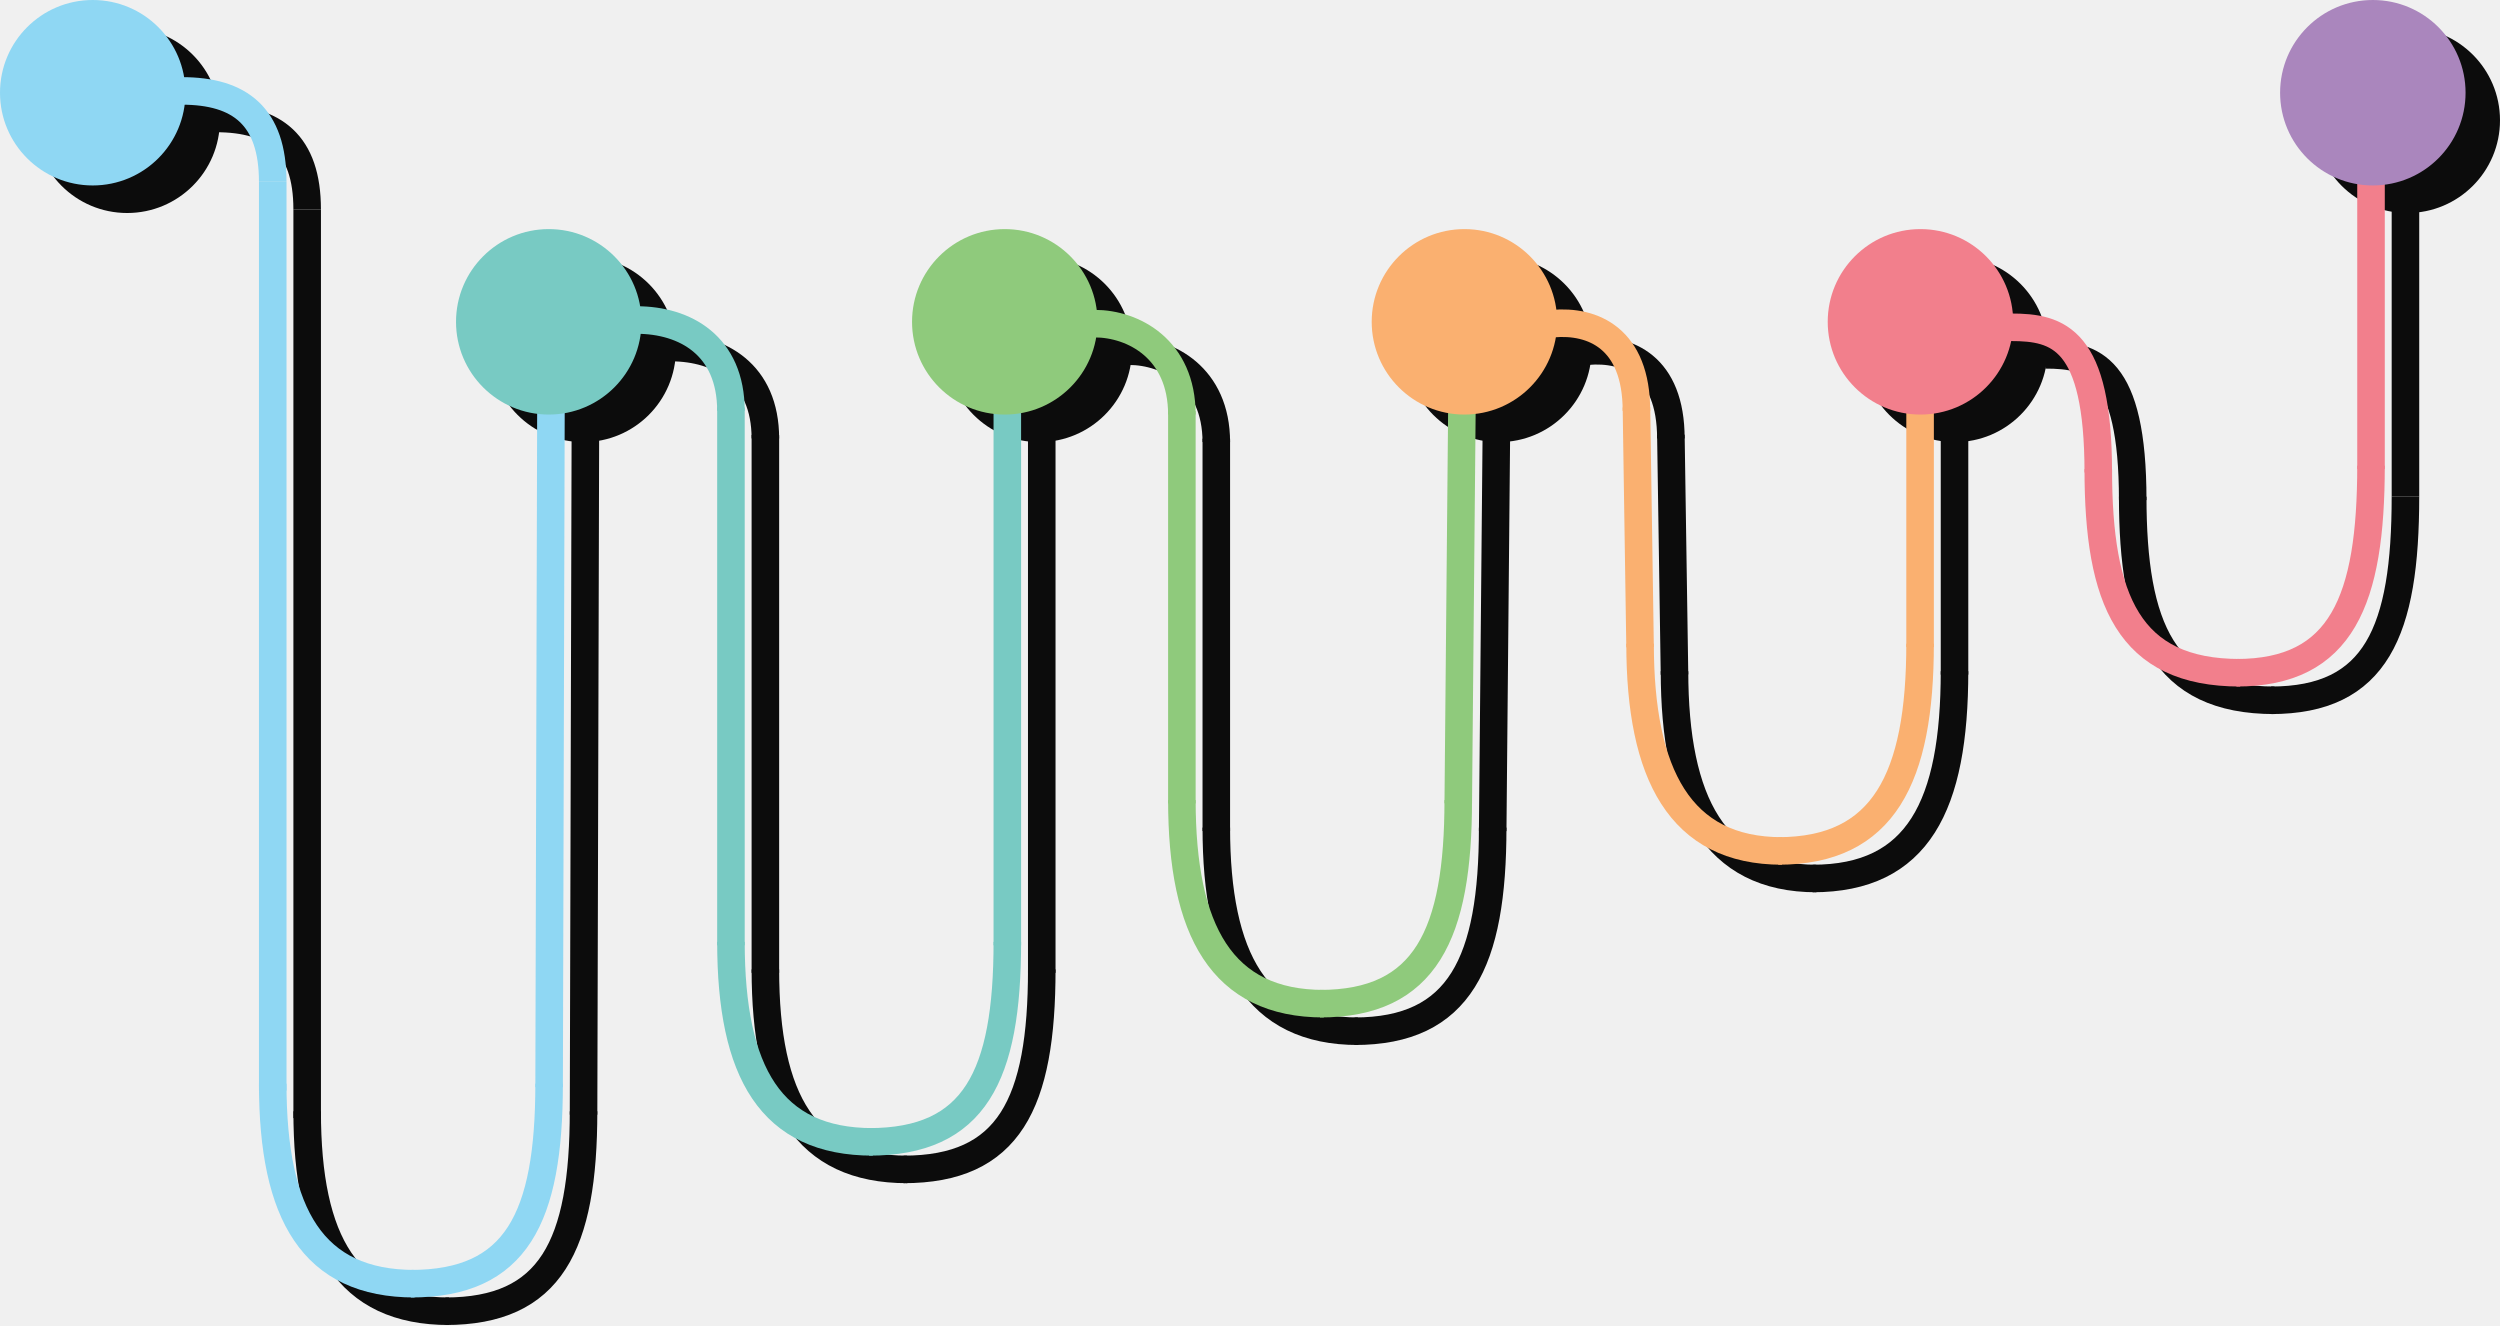
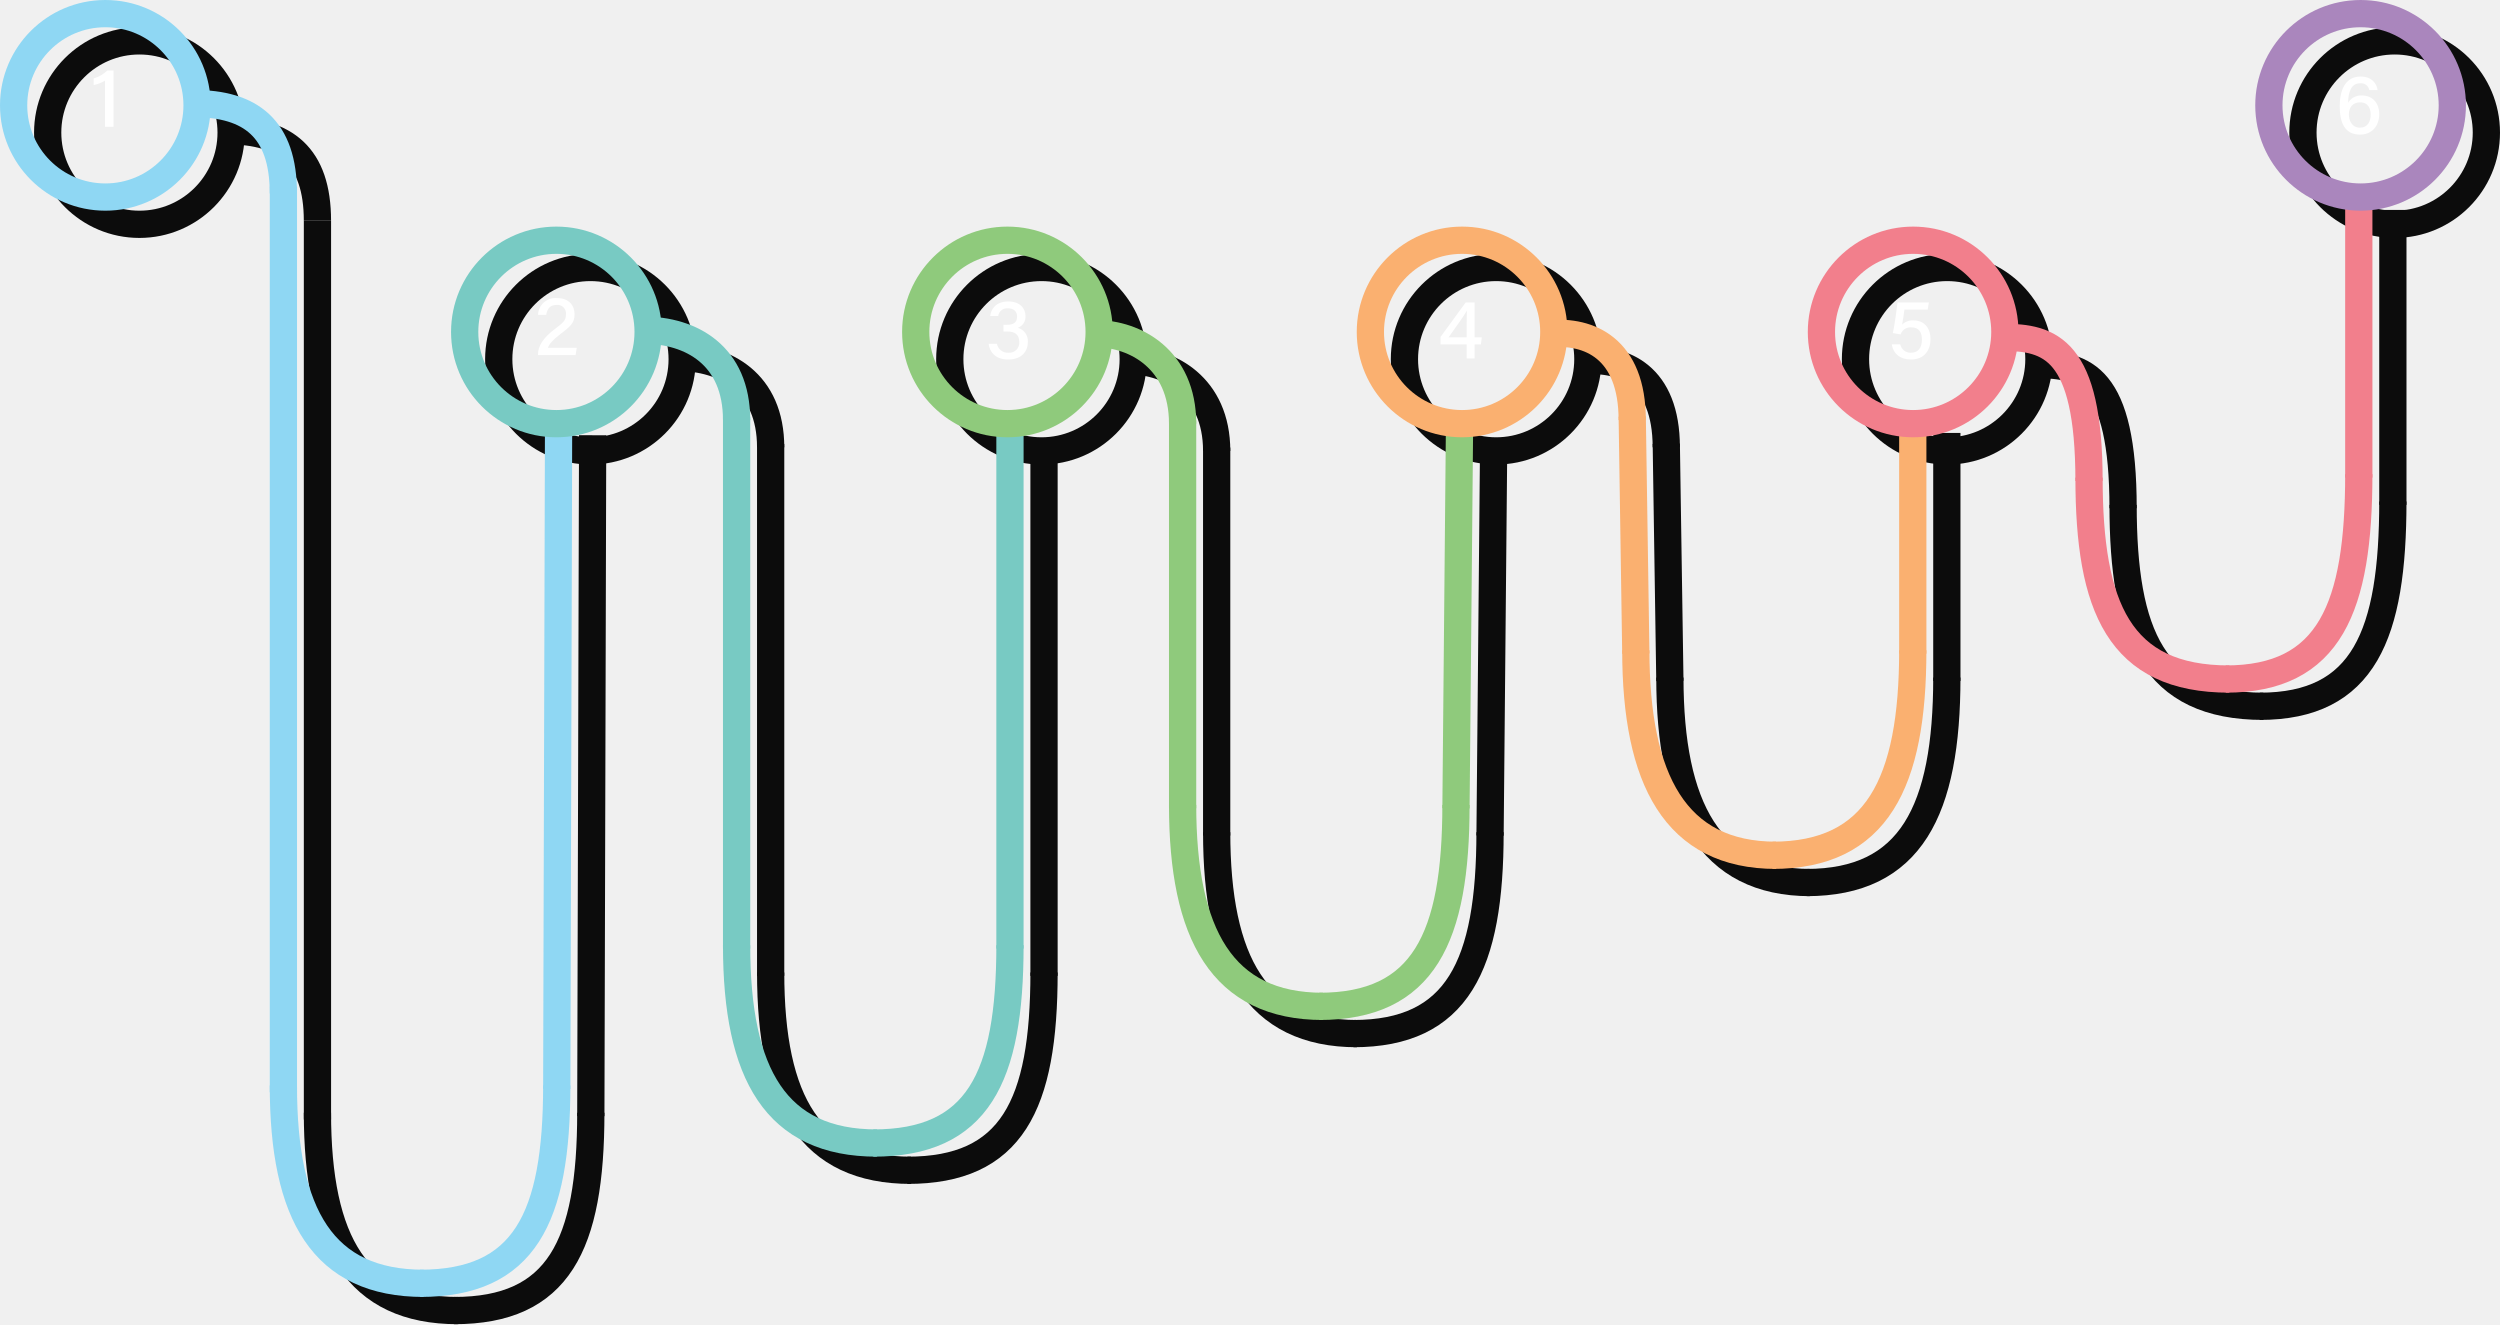
- <svg xmlns="http://www.w3.org/2000/svg" viewBox="0 0 726 384.785">
+ <svg xmlns="http://www.w3.org/2000/svg" viewBox="0 0 734 388.785">
  <defs>
-     <style>.a,.b,.d,.e,.f,.g,.h,.j{fill:none;stroke-miterlimit:10;}.a,.b{stroke:#0c0c0c;}.a,.d{stroke-width:6px;}.b,.e,.f,.g,.h,.j{stroke-width:8px;}.c{fill:#0c0c0c;}.d,.j{stroke:#8fd7f3;}.e{stroke:#f27f8c;}.f{stroke:#fab070;}.g{stroke:#8fca7c;}.h{stroke:#78cac3;}.i{fill:#8fd7f3;}.k{fill:#f27f8c;}.l{fill:#fab070;}.m{fill:#8fca7c;}.n{fill:#78cac3;}.o{fill:#aa86bd;}</style>
+     <style>.a,.b,.c,.d,.e,.f,.g,.h,.i{fill:none;stroke-miterlimit:10;}.a,.b{stroke:#0c0c0c;}.a,.c{stroke-width:6px;}.b,.d,.e,.f,.g,.h,.i{stroke-width:8px;}.c,.h{stroke:#8fd7f3;}.d{stroke:#f27f8c;}.e{stroke:#fab070;}.f{stroke:#8fca7c;}.g{stroke:#78cac3;}.i{stroke:#aa86bd;}.j{fill:#fff;}</style>
  </defs>
-   <path class="a" d="M136.661,738.935" transform="translate(-20 -378.215)" />
-   <line class="b" x1="698.543" y1="57.634" x2="698.543" y2="144.23" />
-   <path class="b" d="M639.339,522.445c0,38.018,8.8,59.139,41.186,59.139" transform="translate(-20 -378.215)" />
-   <path class="b" d="M679.469,581.584c30.625,0,39.074-20.065,39.074-59.139" transform="translate(-20 -378.215)" />
-   <path class="b" d="M613.994,481.26c13.729,0,25.345,3.112,25.345,42.185" transform="translate(-20 -378.215)" />
-   <path class="b" d="M639.339,523.5" transform="translate(-20 -378.215)" />
-   <path class="b" d="M638.283,505.549" transform="translate(-20 -378.215)" />
-   <line class="b" x1="567.593" y1="123.109" x2="567.593" y2="195.92" />
-   <path class="b" d="M506.277,573.136c0,38.017,11.617,60.194,41.186,60.194" transform="translate(-20 -378.215)" />
-   <path class="b" d="M546.407,633.33c30.625,0,41.186-21.121,41.186-60.194" transform="translate(-20 -378.215)" />
-   <path class="b" d="M480.932,480.2c11.617-1.057,24.289,4.224,24.289,25.345" transform="translate(-20 -378.215)" />
-   <line class="b" x1="485.221" y1="126.277" x2="486.277" y2="195.92" />
-   <line class="b" x1="434.531" y1="127.333" x2="433.475" y2="241.33" />
-   <path class="b" d="M373.215,618.546c0,38.017,11.617,59.138,41.186,59.138" transform="translate(-20 -378.215)" />
-   <path class="b" d="M413.345,677.684c30.626,0,40.13-20.065,40.13-59.138" transform="translate(-20 -378.215)" />
-   <path class="b" d="M347.87,480.2c11.265,0,25.345,7.392,25.345,26.4" transform="translate(-20 -378.215)" />
-   <line class="b" x1="353.215" y1="127.389" x2="353.215" y2="241.33" />
-   <line class="b" x1="302.525" y1="127.333" x2="302.525" y2="282.516" />
-   <path class="b" d="M242.265,659.732c0,38.017,11.617,58.082,41.186,58.082" transform="translate(-20 -378.215)" />
-   <path class="b" d="M282.4,717.814c30.626,0,40.13-19.009,40.13-58.082" transform="translate(-20 -378.215)" />
-   <path class="b" d="M214.864,479.147c14.081,0,27.4,7.393,27.4,26.4" transform="translate(-20 -378.215)" />
-   <line class="b" x1="222.265" y1="126.333" x2="222.265" y2="282.516" />
-   <circle class="c" cx="36.929" cy="34.929" r="26.929" />
-   <path class="b" d="M56.4,435.85" transform="translate(-20 -378.215)" />
-   <line class="b" x1="170" y1="123.785" x2="169.463" y2="323.702" />
-   <path class="b" d="M109.2,700.917C109.2,738.935,120.82,759,150.389,759" transform="translate(-20 -378.215)" />
-   <path class="b" d="M149.333,759c30.626,0,40.13-19.009,40.13-58.083" transform="translate(-20 -378.215)" />
-   <path class="b" d="M82.8,412.617c16.9,0,26.4,7.392,26.4,26.4" transform="translate(-20 -378.215)" />
-   <line class="b" x1="89.204" y1="60.802" x2="89.204" y2="324.702" />
-   <circle class="c" cx="567.699" cy="101.46" r="26.929" />
-   <circle class="c" cx="435.27" cy="101.46" r="26.929" />
-   <circle class="c" cx="301.786" cy="101.46" r="26.929" />
-   <circle class="c" cx="169.358" cy="101.46" r="26.929" />
-   <circle class="c" cx="699.071" cy="34.929" r="26.929" />
-   <path class="d" d="M126.661,730.935" transform="translate(-20 -378.215)" />
-   <line class="e" x1="688.543" y1="49.634" x2="688.543" y2="136.23" />
-   <path class="e" d="M629.339,514.445c0,38.018,8.8,59.139,41.186,59.139" transform="translate(-20 -378.215)" />
-   <path class="e" d="M669.469,573.584c30.625,0,39.074-21.065,39.074-60.139" transform="translate(-20 -378.215)" />
-   <path class="e" d="M603.994,473.26c13.729,0,25.345,3.112,25.345,42.185" transform="translate(-20 -378.215)" />
-   <path class="e" d="M629.339,515.5" transform="translate(-20 -378.215)" />
-   <path class="e" d="M628.283,497.549" transform="translate(-20 -378.215)" />
-   <line class="f" x1="557.593" y1="115.109" x2="557.593" y2="187.92" />
-   <path class="f" d="M496.277,565.136c0,38.017,11.617,60.194,41.186,60.194" transform="translate(-20 -378.215)" />
-   <path class="f" d="M536.407,625.33c30.625,0,41.186-21.121,41.186-60.194" transform="translate(-20 -378.215)" />
-   <path class="f" d="M470.932,472.2c11.617-1.057,24.289,4.224,24.289,25.345" transform="translate(-20 -378.215)" />
-   <line class="f" x1="475.221" y1="118.277" x2="476.277" y2="187.92" />
-   <line class="g" x1="424.531" y1="119.333" x2="423.475" y2="233.33" />
-   <path class="g" d="M363.215,610.546c0,38.017,11.617,59.138,41.186,59.138" transform="translate(-20 -378.215)" />
-   <path class="g" d="M403.345,669.684c30.626,0,40.13-20.065,40.13-59.138" transform="translate(-20 -378.215)" />
-   <path class="g" d="M337.87,472.2c11.265,0,25.345,7.392,25.345,26.4" transform="translate(-20 -378.215)" />
-   <line class="g" x1="343.215" y1="119.389" x2="343.215" y2="233.33" />
-   <line class="h" x1="292.525" y1="119.333" x2="292.525" y2="274.516" />
-   <path class="h" d="M232.265,651.732c0,38.017,11.617,58.082,41.186,58.082" transform="translate(-20 -378.215)" />
-   <path class="h" d="M272.4,709.814c30.626,0,40.13-19.009,40.13-58.082" transform="translate(-20 -378.215)" />
-   <path class="h" d="M204.864,471.147c14.081,0,27.4,7.393,27.4,26.4" transform="translate(-20 -378.215)" />
-   <line class="h" x1="212.265" y1="118.333" x2="212.265" y2="274.516" />
-   <circle class="i" cx="26.929" cy="26.929" r="26.929" />
-   <path class="j" d="M46.4,427.85" transform="translate(-20 -378.215)" />
-   <line class="j" x1="160" y1="115.785" x2="159.463" y2="315.702" />
-   <path class="j" d="M99.2,692.917C99.2,730.935,110.82,751,140.389,751" transform="translate(-20 -378.215)" />
-   <path class="j" d="M139.333,751c30.626,0,40.13-19.009,40.13-58.083" transform="translate(-20 -378.215)" />
-   <path class="j" d="M72.8,404.617c16.9,0,26.4,7.392,26.4,26.4" transform="translate(-20 -378.215)" />
-   <line class="j" x1="79.204" y1="52.802" x2="79.204" y2="316.702" />
-   <circle class="k" cx="557.699" cy="93.46" r="26.929" />
-   <circle class="l" cx="425.27" cy="93.46" r="26.929" />
-   <circle class="m" cx="291.786" cy="93.46" r="26.929" />
-   <circle class="n" cx="159.358" cy="93.46" r="26.929" />
-   <circle class="o" cx="689.071" cy="26.929" r="26.929" />
+   <path class="a" d="M136.661,738.935" transform="translate(-16 -374.215)" />
+   <line class="b" x1="702.543" y1="61.634" x2="702.543" y2="148.23" />
+   <path class="b" d="M639.339,522.445c0,38.018,8.8,59.139,41.186,59.139" transform="translate(-16 -374.215)" />
+   <path class="b" d="M679.469,581.584c30.625,0,39.074-21.065,39.074-60.139" transform="translate(-16 -374.215)" />
+   <path class="b" d="M613.994,481.26c13.729,0,25.345,3.112,25.345,42.185" transform="translate(-16 -374.215)" />
+   <path class="b" d="M639.339,523.5" transform="translate(-16 -374.215)" />
+   <path class="b" d="M638.283,505.549" transform="translate(-16 -374.215)" />
+   <line class="b" x1="571.593" y1="127.109" x2="571.593" y2="199.92" />
+   <path class="b" d="M506.277,573.136c0,38.017,11.617,60.194,41.186,60.194" transform="translate(-16 -374.215)" />
+   <path class="b" d="M546.407,633.33c30.625,0,41.186-21.121,41.186-60.194" transform="translate(-16 -374.215)" />
+   <path class="b" d="M480.932,480.2c11.617-1.057,24.289,4.224,24.289,25.345" transform="translate(-16 -374.215)" />
+   <line class="b" x1="489.221" y1="130.277" x2="490.277" y2="199.92" />
+   <line class="b" x1="438.531" y1="131.333" x2="437.475" y2="245.33" />
+   <path class="b" d="M373.215,618.546c0,38.017,11.617,59.138,41.186,59.138" transform="translate(-16 -374.215)" />
+   <path class="b" d="M413.345,677.684c30.626,0,40.13-20.065,40.13-59.138" transform="translate(-16 -374.215)" />
+   <path class="b" d="M347.87,480.2c11.265,0,25.345,7.392,25.345,26.4" transform="translate(-16 -374.215)" />
+   <line class="b" x1="357.215" y1="131.389" x2="357.215" y2="245.33" />
+   <line class="b" x1="306.525" y1="131.333" x2="306.525" y2="286.516" />
+   <path class="b" d="M242.265,659.732c0,38.017,11.617,58.082,41.186,58.082" transform="translate(-16 -374.215)" />
+   <path class="b" d="M282.4,717.814c30.626,0,40.13-19.009,40.13-58.082" transform="translate(-16 -374.215)" />
+   <path class="b" d="M214.864,479.147c14.081,0,27.4,7.393,27.4,26.4" transform="translate(-16 -374.215)" />
+   <line class="b" x1="226.265" y1="130.333" x2="226.265" y2="286.516" />
+   <circle class="b" cx="40.929" cy="38.929" r="26.929" />
+   <path class="b" d="M56.4,435.85" transform="translate(-16 -374.215)" />
+   <line class="b" x1="174" y1="127.785" x2="173.463" y2="327.702" />
+   <path class="b" d="M109.2,700.917C109.2,738.935,120.82,759,150.389,759" transform="translate(-16 -374.215)" />
+   <path class="b" d="M149.333,759c30.626,0,40.13-19.009,40.13-58.083" transform="translate(-16 -374.215)" />
+   <path class="b" d="M82.8,412.617c16.9,0,26.4,7.392,26.4,26.4" transform="translate(-16 -374.215)" />
+   <line class="b" x1="93.204" y1="64.802" x2="93.204" y2="328.702" />
+   <circle class="b" cx="571.699" cy="105.46" r="26.929" />
+   <circle class="b" cx="439.27" cy="105.46" r="26.929" />
+   <circle class="b" cx="305.786" cy="105.46" r="26.929" />
+   <circle class="b" cx="173.358" cy="105.46" r="26.929" />
+   <circle class="b" cx="703.071" cy="38.929" r="26.929" />
+   <path class="c" d="M126.661,730.935" transform="translate(-16 -374.215)" />
+   <line class="d" x1="692.543" y1="57.634" x2="692.543" y2="140.23" />
+   <path class="d" d="M629.339,514.445c0,38.018,8.8,59.139,41.186,59.139" transform="translate(-16 -374.215)" />
+   <path class="d" d="M669.469,573.584c30.625,0,39.074-21.065,39.074-60.139" transform="translate(-16 -374.215)" />
+   <path class="d" d="M603.994,473.26c13.729,0,25.345,3.112,25.345,42.185" transform="translate(-16 -374.215)" />
+   <path class="d" d="M629.339,515.5" transform="translate(-16 -374.215)" />
+   <path class="d" d="M628.283,497.549" transform="translate(-16 -374.215)" />
+   <line class="e" x1="561.593" y1="124.109" x2="561.593" y2="191.92" />
+   <path class="e" d="M496.277,565.136c0,38.017,11.617,60.194,41.186,60.194" transform="translate(-16 -374.215)" />
+   <path class="e" d="M536.407,625.33c30.625,0,41.186-21.121,41.186-60.194" transform="translate(-16 -374.215)" />
+   <path class="e" d="M470.932,472.2c11.617-1.057,24.289,4.224,24.289,25.345" transform="translate(-16 -374.215)" />
+   <line class="e" x1="479.221" y1="122.277" x2="480.277" y2="191.92" />
+   <line class="f" x1="428.531" y1="123.333" x2="427.475" y2="237.33" />
+   <path class="f" d="M363.215,610.546c0,38.017,11.617,59.138,41.186,59.138" transform="translate(-16 -374.215)" />
+   <path class="f" d="M403.345,669.684c30.626,0,40.13-20.065,40.13-59.138" transform="translate(-16 -374.215)" />
+   <path class="f" d="M337.87,472.2c11.265,0,25.345,7.392,25.345,26.4" transform="translate(-16 -374.215)" />
+   <line class="f" x1="347.215" y1="123.389" x2="347.215" y2="237.33" />
+   <line class="g" x1="296.525" y1="123.333" x2="296.525" y2="278.516" />
+   <path class="g" d="M232.265,651.732c0,38.017,11.617,58.082,41.186,58.082" transform="translate(-16 -374.215)" />
+   <path class="g" d="M272.4,709.814c30.626,0,40.13-19.009,40.13-58.082" transform="translate(-16 -374.215)" />
+   <path class="g" d="M204.864,471.147c14.081,0,27.4,7.393,27.4,26.4" transform="translate(-16 -374.215)" />
+   <line class="g" x1="216.265" y1="122.333" x2="216.265" y2="278.516" />
+   <circle class="h" cx="30.929" cy="30.929" r="26.929" />
+   <path class="h" d="M46.4,427.85" transform="translate(-16 -374.215)" />
+   <line class="h" x1="164" y1="123.785" x2="163.463" y2="319.702" />
+   <path class="h" d="M99.2,692.917C99.2,730.935,110.82,751,140.389,751" transform="translate(-16 -374.215)" />
+   <path class="h" d="M139.333,751c30.626,0,40.13-19.009,40.13-58.083" transform="translate(-16 -374.215)" />
+   <path class="h" d="M72.8,404.617c16.9,0,26.4,7.392,26.4,26.4" transform="translate(-16 -374.215)" />
+   <line class="h" x1="83.204" y1="54.802" x2="83.204" y2="320.702" />
+   <circle class="d" cx="561.699" cy="97.46" r="26.929" />
+   <circle class="e" cx="429.27" cy="97.46" r="26.929" />
+   <circle class="f" cx="295.786" cy="97.46" r="26.929" />
+   <circle class="g" cx="163.358" cy="97.46" r="26.929" />
+   <circle class="i" cx="693.071" cy="30.929" r="26.929" />
+   <path class="j" d="M46.826,411.436V397.893a10.549,10.549,0,0,1-3.324,1.3v-1.947a9.6,9.6,0,0,0,4-2.324H49.33v16.515Z" transform="translate(-16 -374.215)" />
+   <path class="j" d="M173.945,478.468v-.155c0-2.47,1.512-4.9,4.933-7.478,2.577-1.951,3.29-2.581,3.29-4.326a2.493,2.493,0,0,0-2.7-2.77c-1.92,0-2.788,1.03-3.11,2.929h-2.4a5.14,5.14,0,0,1,5.509-4.946c3.79,0,5.226,2.4,5.226,4.735,0,2.47-1.052,3.479-4.089,5.785-2.221,1.691-3.354,2.936-3.741,4.092h8.471l-.338,2.134Z" transform="translate(-16 -374.215)" />
+   <path class="j" d="M306.709,466.994c.252-2.025,1.691-4.272,5.312-4.272,3.491,0,5.065,2.092,5.065,4.306a3.431,3.431,0,0,1-2.163,3.392v.061a4.019,4.019,0,0,1,2.856,4.115c0,2.57-1.591,5.172-5.8,5.172-3.895,0-5.478-2.425-5.71-4.613H308.7a3.218,3.218,0,0,0,3.386,2.618,2.936,2.936,0,0,0,3.174-3.184c0-2.056-1.236-3.038-3.4-3.038h-1.236v-1.978h1.047c2.057,0,2.943-.789,2.943-2.443,0-1.418-.927-2.391-2.674-2.391a2.606,2.606,0,0,0-2.866,2.255Z" transform="translate(-16 -374.215)" />
+   <path class="j" d="M446.619,479.468v-4.134h-7.673v-2.2l7.365-10.111h2.639V473.26h2.1l-.255,2.074H448.95v4.134Zm0-10.125c0-1.368.014-2.872.062-3.938-.663,1.291-3.668,5.435-5.386,7.855h5.324Z" transform="translate(-16 -374.215)" />
+   <path class="j" d="M581.965,465.121h-6.823c-.141,1.238-.528,3.554-.682,4.4a4.362,4.362,0,0,1,3.353-1.238c3.054,0,4.977,2.14,4.977,5.46,0,3.2-1.695,6.028-5.767,6.028-3,0-5.173-1.634-5.591-4.458h2.483a3.067,3.067,0,0,0,3.183,2.463c2.133,0,3.183-1.529,3.183-3.845,0-2.047-.834-3.595-3.042-3.595a3.044,3.044,0,0,0-3.224,2.057l-2.273-.384c.48-2.143,1.123-6.876,1.37-8.984h9.2Z" transform="translate(-16 -374.215)" />
+   <path class="j" d="M711.622,400.652a2.459,2.459,0,0,0-2.645-1.993c-2.661,0-3.5,2.5-3.588,5.729a4.462,4.462,0,0,1,4.088-2.141c3.151,0,5.064,2.295,5.064,5.476,0,3.288-1.97,6.012-5.644,6.012-4.579,0-5.955-3.673-5.955-8.309,0-4.484,1.484-8.737,6.142-8.737,3.392,0,4.76,2.2,4.964,3.963Zm.408,7.26c0-1.786-.685-3.647-3.108-3.647-1.949,0-3.292,1.231-3.292,3.606,0,1.352.68,3.826,3.235,3.826C711.119,411.7,712.03,409.9,712.03,407.912Z" transform="translate(-16 -374.215)" />
</svg>
